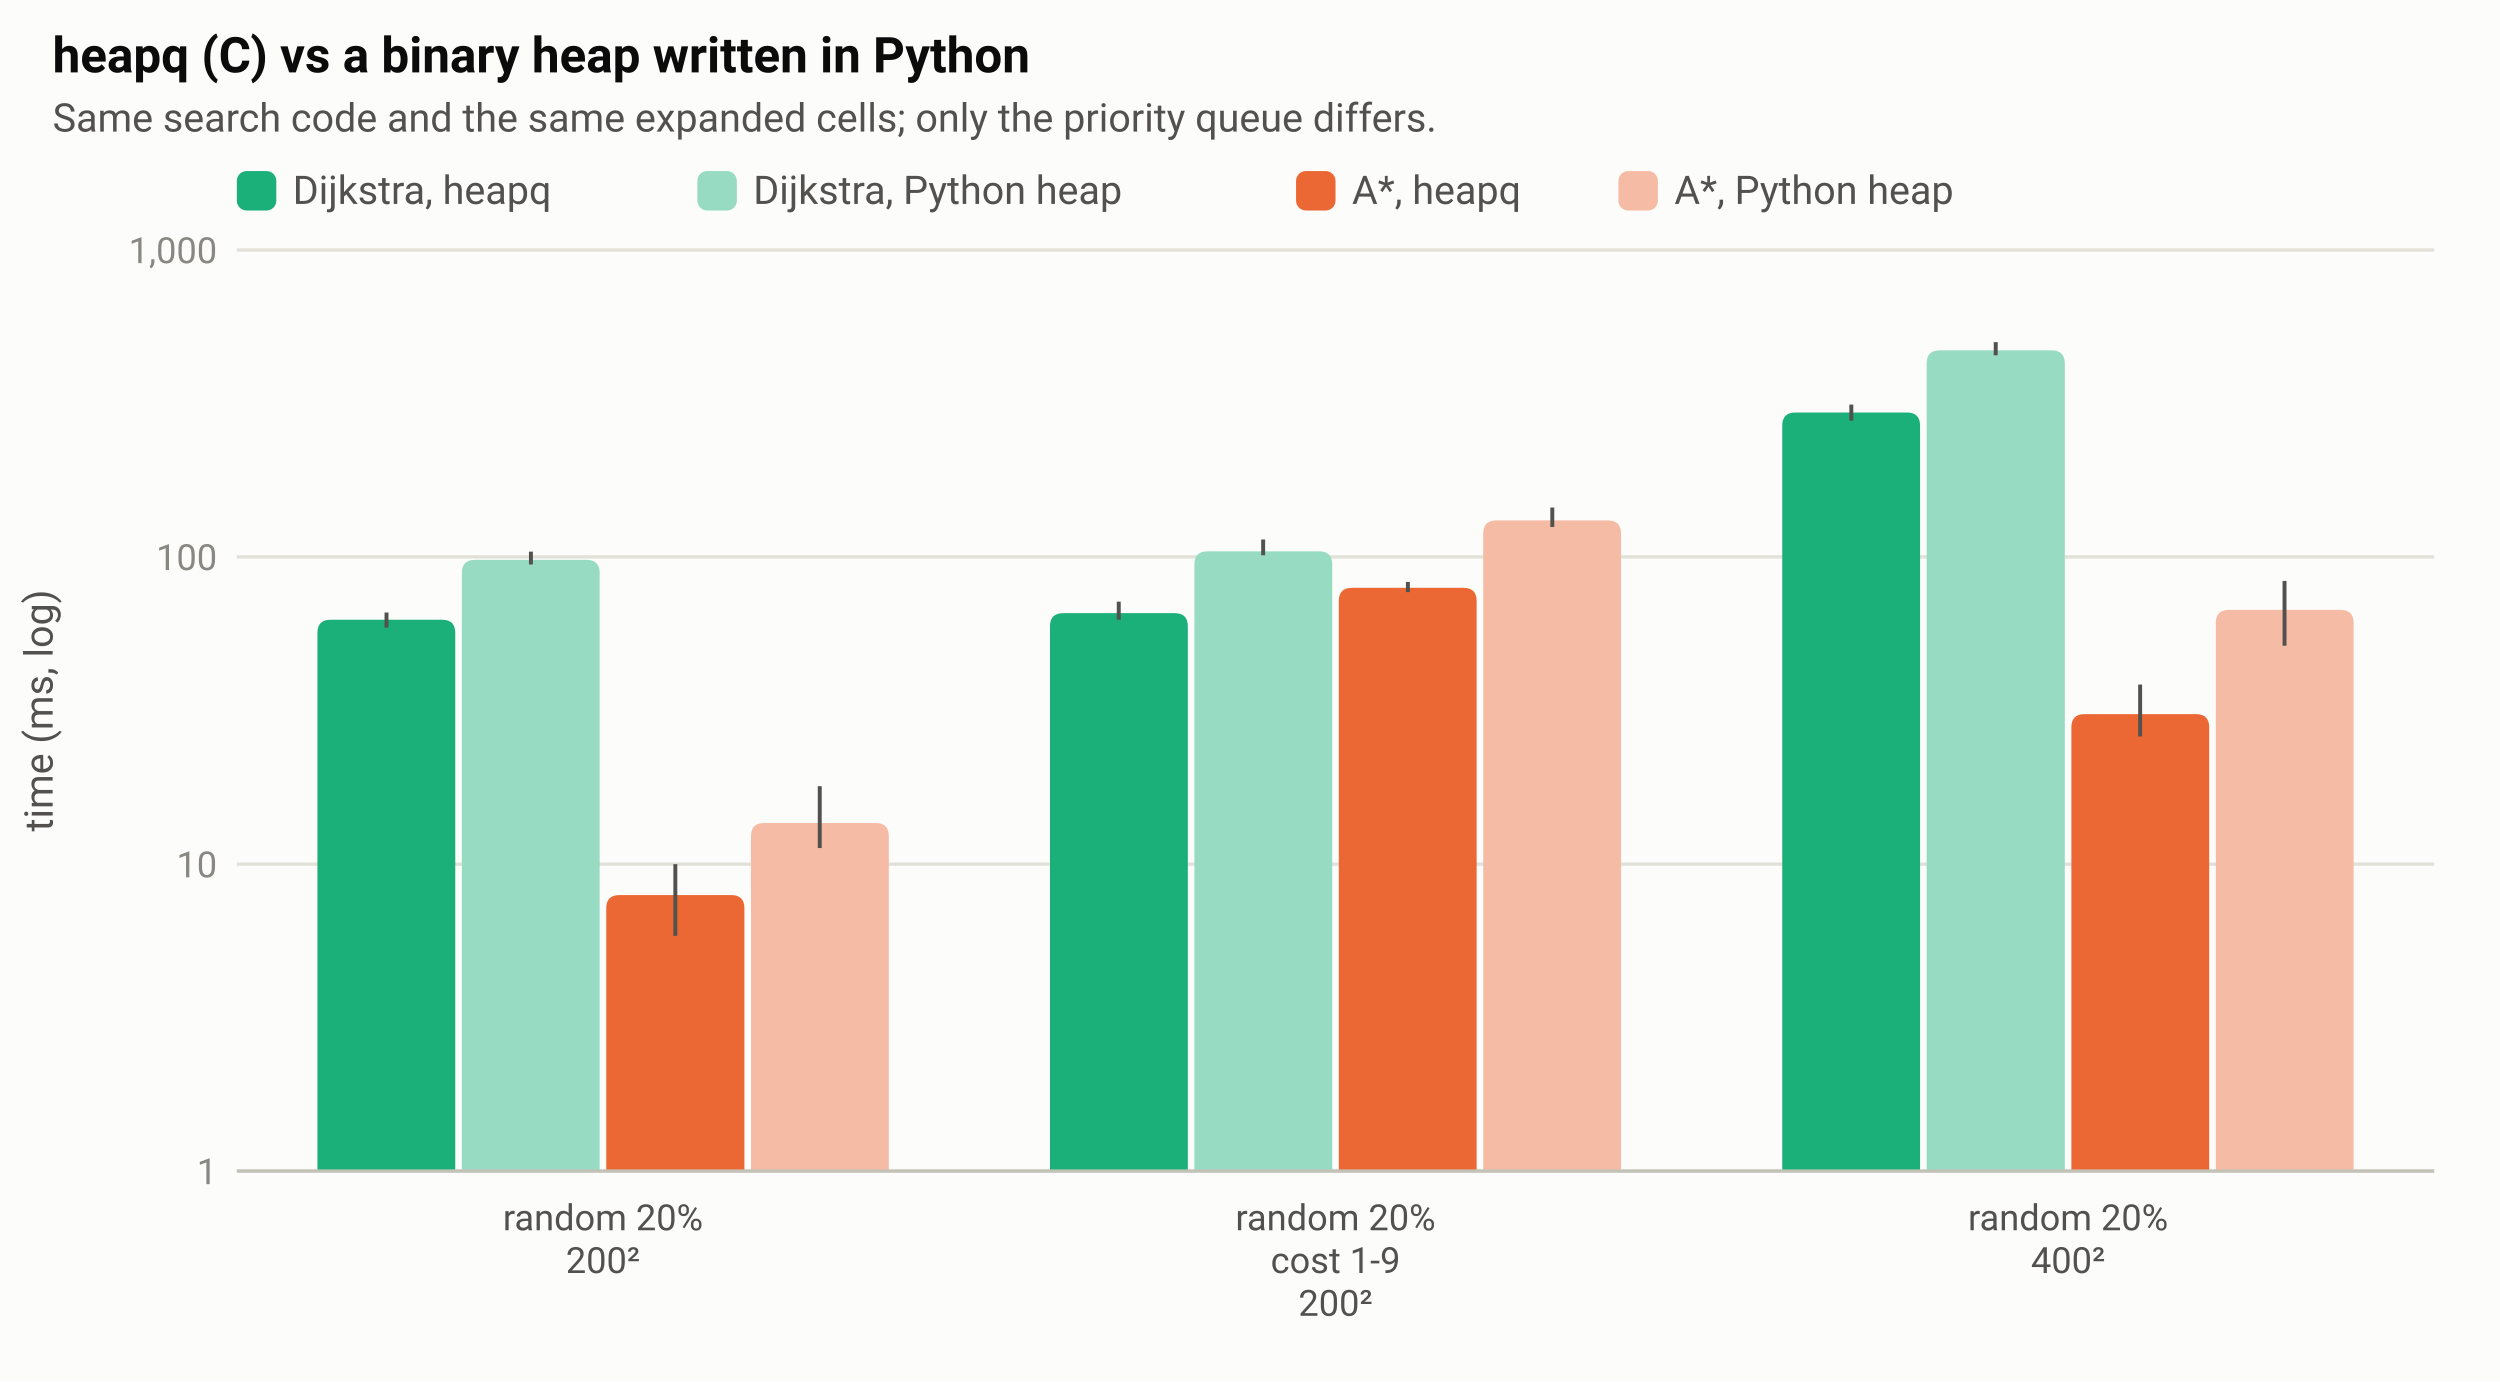
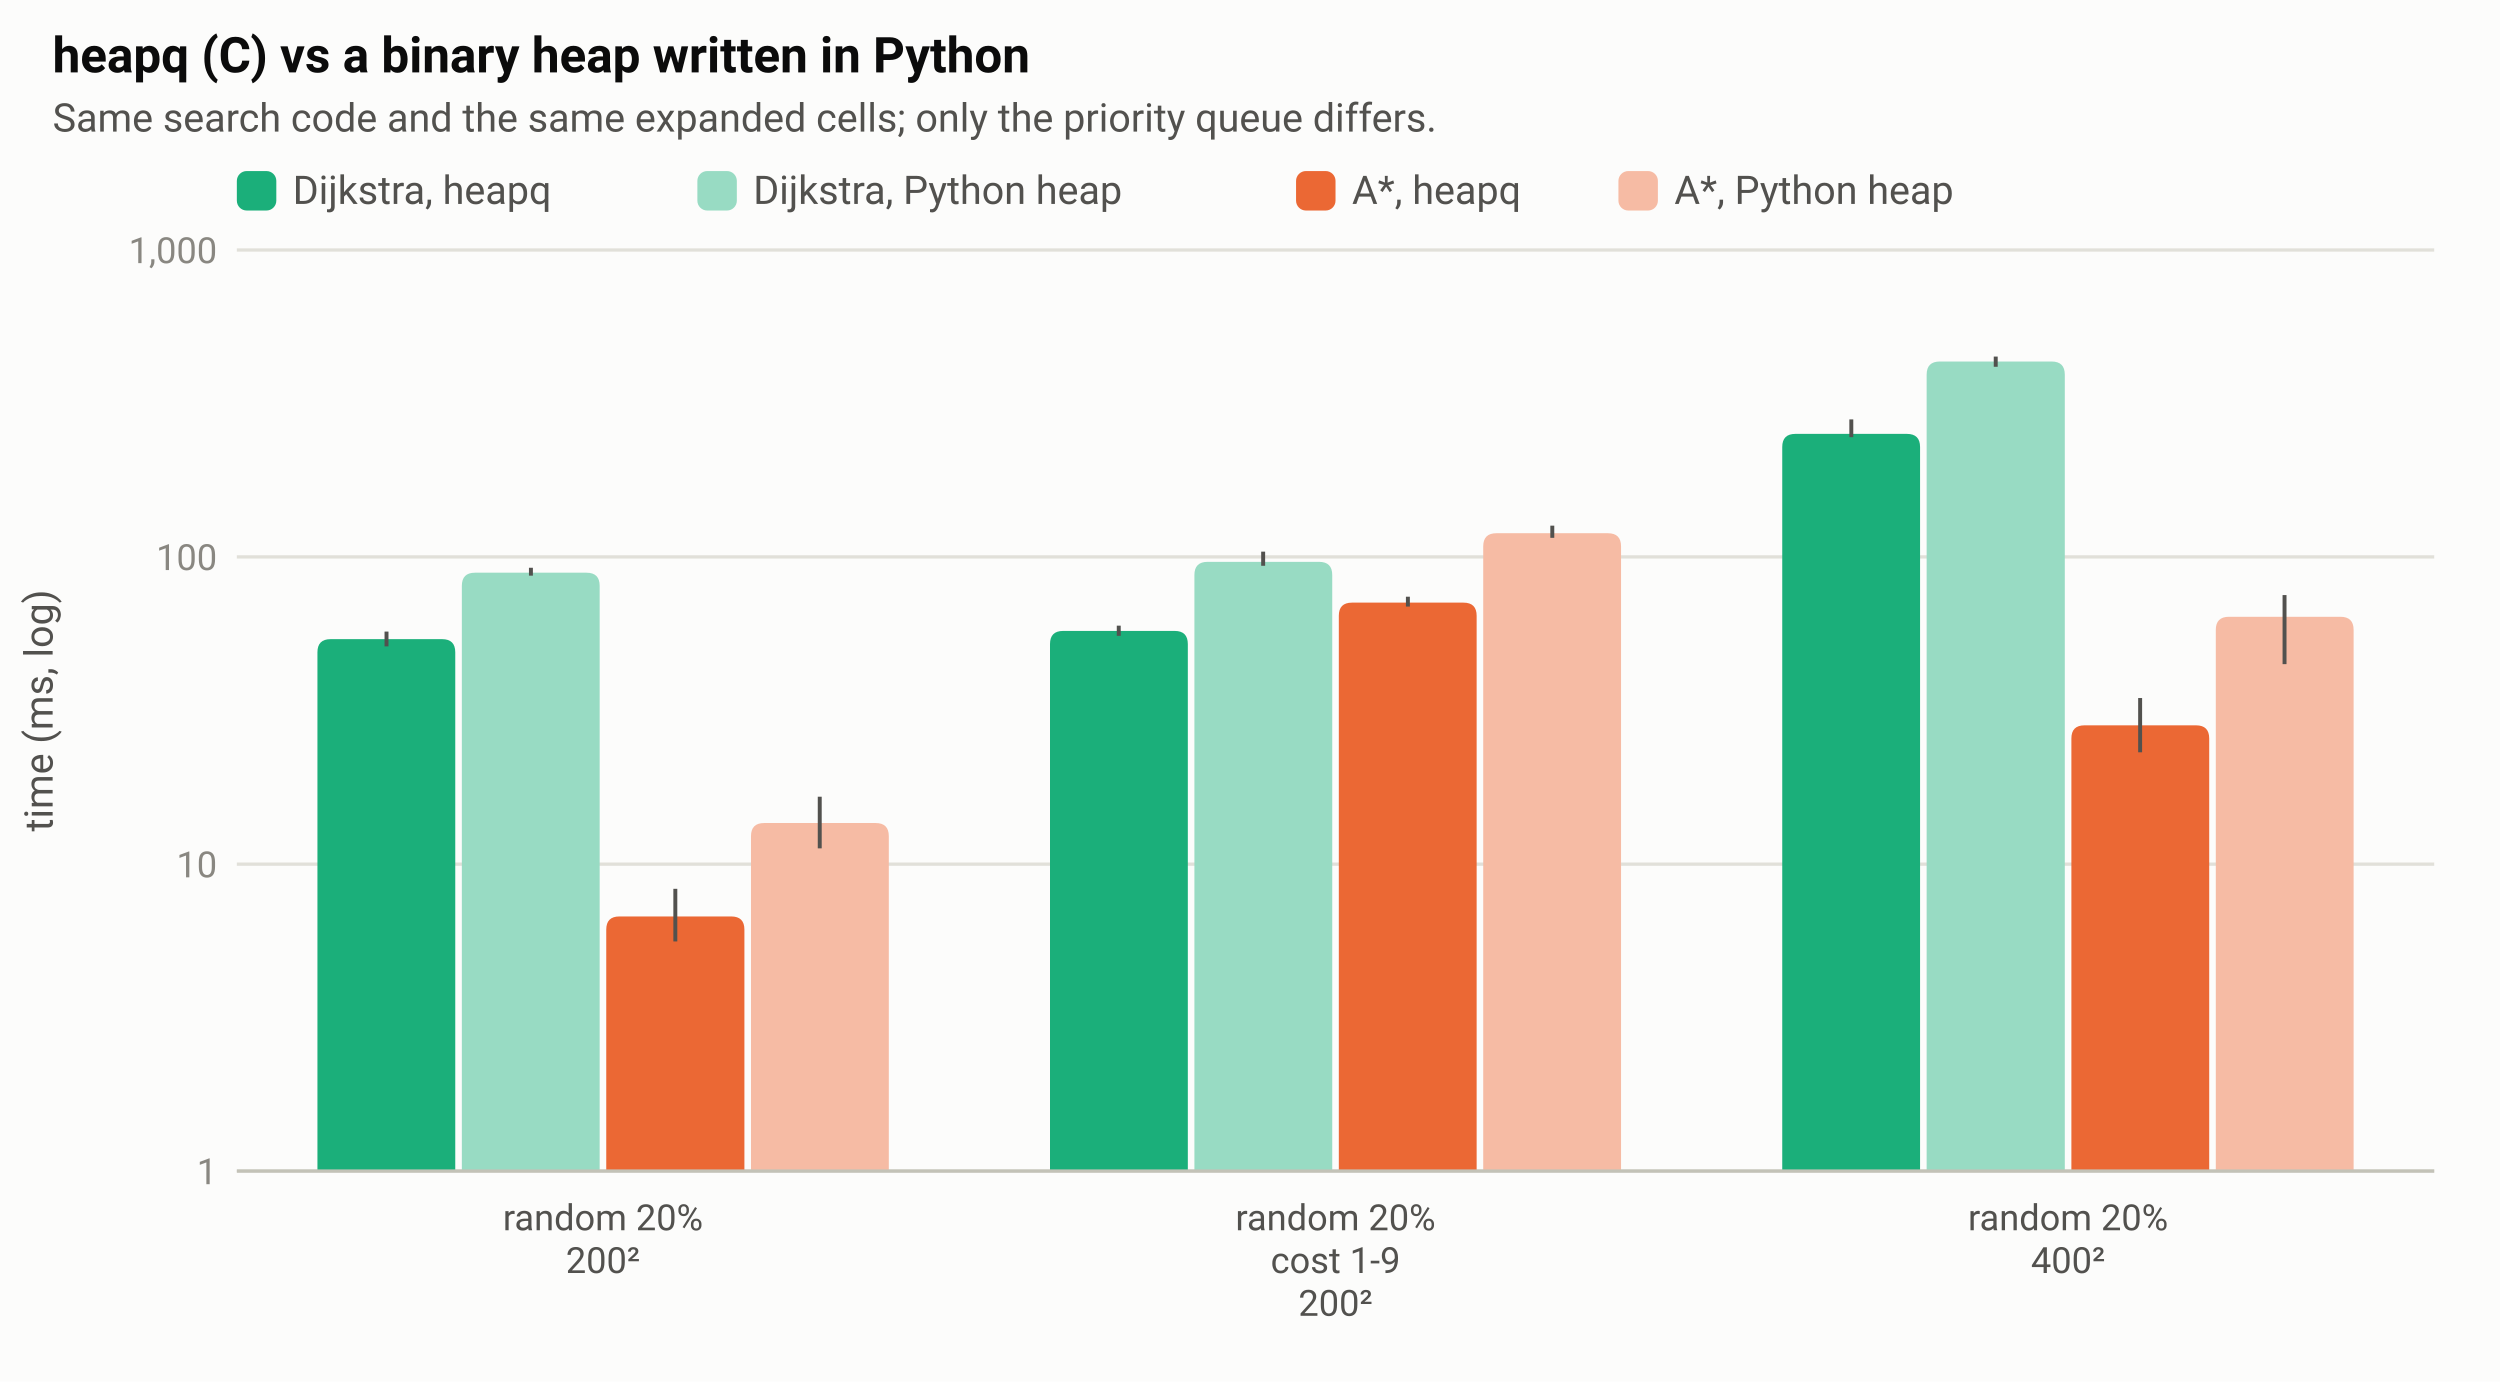
<svg xmlns="http://www.w3.org/2000/svg" width="760" height="420" viewBox="0 0 760 420" font-family="system-ui, -apple-system, 'Segoe UI', Roboto, Helvetica, Arial, sans-serif">
  <rect width="100%" height="100%" fill="#fcfcfb" />
  <text x="16.0" y="22.0" font-size="15" fill="#0b0b0b" text-anchor="start" font-weight="600">heapq (C) vs a binary heap written in Python</text>
  <text x="16.0" y="40.0" font-size="12" fill="#52514e" text-anchor="start" font-weight="normal">Same search code and the same expanded cells; only the priority queue differs.</text>
  <line x1="72" y1="356.0" x2="740" y2="356.0" stroke="#e1e0d9" stroke-width="1" />
  <text x="66.0" y="360.0" font-size="11" fill="#898781" text-anchor="end" font-weight="normal">1</text>
  <line x1="72" y1="262.7" x2="740" y2="262.7" stroke="#e1e0d9" stroke-width="1" />
  <text x="66.0" y="266.7" font-size="11" fill="#898781" text-anchor="end" font-weight="normal">10</text>
  <line x1="72" y1="169.3" x2="740" y2="169.3" stroke="#e1e0d9" stroke-width="1" />
  <text x="66.0" y="173.3" font-size="11" fill="#898781" text-anchor="end" font-weight="normal">100</text>
  <line x1="72" y1="76.0" x2="740" y2="76.0" stroke="#e1e0d9" stroke-width="1" />
  <text x="66.0" y="80.0" font-size="11" fill="#898781" text-anchor="end" font-weight="normal">1,000</text>
  <text x="16.0" y="216.0" font-size="12" fill="#52514e" text-anchor="middle" font-weight="normal" transform="rotate(-90 16.0 216.0)">time (ms, log)</text>
-   <path d="M96.5,356.0 L96.5,192.4 Q96.5,188.4 100.5,188.4 L134.4,188.4 Q138.4,188.4 138.4,192.4 L138.4,356.0 Z" fill="#1baf7a" />
-   <line x1="117.5" y1="190.8" x2="117.5" y2="186.2" stroke="#52514e" stroke-width="1.2" />
-   <path d="M140.4,356.0 L140.4,174.2 Q140.4,170.2 144.4,170.2 L178.3,170.2 Q182.3,170.2 182.3,174.2 L182.3,356.0 Z" fill="#98dbc3" />
-   <line x1="161.4" y1="171.6" x2="161.4" y2="167.7" stroke="#52514e" stroke-width="1.2" />
-   <path d="M184.3,356.0 L184.3,276.1 Q184.3,272.1 188.3,272.1 L222.3,272.1 Q226.3,272.1 226.3,276.1 L226.3,356.0 Z" fill="#eb6834" />
-   <line x1="205.3" y1="284.5" x2="205.3" y2="262.7" stroke="#52514e" stroke-width="1.2" />
+   <path d="M96.5,356.0 L96.5,198.3 Q96.5,194.3 100.5,194.3 L134.4,194.3 Q138.4,194.3 138.4,198.3 L138.4,356.0 Z" fill="#1baf7a" />
+   <line x1="117.5" y1="196.5" x2="117.5" y2="192.0" stroke="#52514e" stroke-width="1.2" />
+   <path d="M140.4,356.0 L140.4,178.1 Q140.4,174.1 144.4,174.1 L178.3,174.1 Q182.3,174.1 182.3,178.1 L182.3,356.0 Z" fill="#98dbc3" />
+   <line x1="161.4" y1="175.0" x2="161.4" y2="172.6" stroke="#52514e" stroke-width="1.2" />
+   <path d="M184.3,356.0 L184.3,282.6 Q184.3,278.6 188.3,278.6 L222.3,278.6 Q226.3,278.6 226.3,282.6 L226.3,356.0 Z" fill="#eb6834" />
+   <line x1="205.3" y1="286.2" x2="205.3" y2="270.2" stroke="#52514e" stroke-width="1.2" />
  <path d="M228.3,356.0 L228.3,254.2 Q228.3,250.2 232.3,250.2 L266.2,250.2 Q270.2,250.2 270.2,254.2 L270.2,356.0 Z" fill="#f6bba4" />
-   <line x1="249.2" y1="257.8" x2="249.2" y2="239.0" stroke="#52514e" stroke-width="1.2" />
+   <line x1="249.2" y1="257.9" x2="249.2" y2="242.2" stroke="#52514e" stroke-width="1.2" />
  <text x="183.3" y="374.0" font-size="11" fill="#52514e" text-anchor="middle" font-weight="normal">random 20%</text>
  <text x="183.3" y="387.0" font-size="11" fill="#52514e" text-anchor="middle" font-weight="normal">200²</text>
-   <path d="M319.2,356.0 L319.2,190.4 Q319.2,186.4 323.2,186.4 L357.1,186.4 Q361.1,186.4 361.1,190.4 L361.1,356.0 Z" fill="#1baf7a" />
-   <line x1="340.1" y1="188.4" x2="340.1" y2="182.9" stroke="#52514e" stroke-width="1.2" />
-   <path d="M363.1,356.0 L363.1,171.6 Q363.1,167.6 367.1,167.6 L401.0,167.6 Q405.0,167.6 405.0,171.6 L405.0,356.0 Z" fill="#98dbc3" />
-   <line x1="384.0" y1="168.8" x2="384.0" y2="164.0" stroke="#52514e" stroke-width="1.2" />
-   <path d="M407.0,356.0 L407.0,182.7 Q407.0,178.7 411.0,178.7 L444.9,178.7 Q448.9,178.7 448.9,182.7 L448.9,356.0 Z" fill="#eb6834" />
-   <line x1="428.0" y1="180.0" x2="428.0" y2="176.9" stroke="#52514e" stroke-width="1.2" />
-   <path d="M450.9,356.0 L450.9,162.2 Q450.9,158.2 454.9,158.2 L488.8,158.2 Q492.8,158.2 492.8,162.2 L492.8,356.0 Z" fill="#f6bba4" />
-   <line x1="471.9" y1="160.2" x2="471.9" y2="154.3" stroke="#52514e" stroke-width="1.2" />
+   <path d="M319.2,356.0 L319.2,195.8 Q319.2,191.8 323.2,191.8 L357.1,191.8 Q361.1,191.8 361.1,195.8 L361.1,356.0 Z" fill="#1baf7a" />
+   <line x1="340.1" y1="193.3" x2="340.1" y2="190.2" stroke="#52514e" stroke-width="1.2" />
+   <path d="M363.1,356.0 L363.1,174.8 Q363.1,170.8 367.1,170.8 L401.0,170.8 Q405.0,170.8 405.0,174.8 L405.0,356.0 Z" fill="#98dbc3" />
+   <line x1="384.0" y1="172.0" x2="384.0" y2="167.7" stroke="#52514e" stroke-width="1.2" />
+   <path d="M407.0,356.0 L407.0,187.2 Q407.0,183.2 411.0,183.2 L444.9,183.2 Q448.9,183.2 448.9,187.2 L448.9,356.0 Z" fill="#eb6834" />
+   <line x1="428.0" y1="184.4" x2="428.0" y2="181.4" stroke="#52514e" stroke-width="1.2" />
+   <path d="M450.9,356.0 L450.9,166.1 Q450.9,162.1 454.9,162.1 L488.8,162.1 Q492.8,162.1 492.8,166.1 L492.8,356.0 Z" fill="#f6bba4" />
+   <line x1="471.9" y1="163.5" x2="471.9" y2="159.8" stroke="#52514e" stroke-width="1.2" />
  <text x="406.0" y="374.0" font-size="11" fill="#52514e" text-anchor="middle" font-weight="normal">random 20%</text>
  <text x="406.0" y="387.0" font-size="11" fill="#52514e" text-anchor="middle" font-weight="normal">cost 1-9</text>
  <text x="406.0" y="400.0" font-size="11" fill="#52514e" text-anchor="middle" font-weight="normal">200²</text>
-   <path d="M541.8,356.0 L541.8,129.4 Q541.8,125.4 545.8,125.4 L579.7,125.4 Q583.7,125.4 583.7,129.4 L583.7,356.0 Z" fill="#1baf7a" />
-   <line x1="562.8" y1="127.9" x2="562.8" y2="123.0" stroke="#52514e" stroke-width="1.2" />
-   <path d="M585.7,356.0 L585.7,110.5 Q585.7,106.5 589.7,106.5 L623.7,106.5 Q627.7,106.5 627.7,110.5 L627.7,356.0 Z" fill="#98dbc3" />
-   <line x1="606.7" y1="108.0" x2="606.7" y2="104.0" stroke="#52514e" stroke-width="1.2" />
-   <path d="M629.7,356.0 L629.7,221.1 Q629.7,217.1 633.7,217.1 L667.6,217.1 Q671.6,217.1 671.6,221.1 L671.6,356.0 Z" fill="#eb6834" />
-   <line x1="650.6" y1="223.9" x2="650.6" y2="208.1" stroke="#52514e" stroke-width="1.2" />
-   <path d="M673.6,356.0 L673.6,189.4 Q673.6,185.4 677.6,185.4 L711.5,185.4 Q715.5,185.4 715.5,189.4 L715.5,356.0 Z" fill="#f6bba4" />
-   <line x1="694.5" y1="196.3" x2="694.5" y2="176.6" stroke="#52514e" stroke-width="1.2" />
+   <path d="M541.8,356.0 L541.8,135.9 Q541.8,131.9 545.8,131.9 L579.7,131.9 Q583.7,131.9 583.7,135.9 L583.7,356.0 Z" fill="#1baf7a" />
+   <line x1="562.8" y1="132.9" x2="562.8" y2="127.5" stroke="#52514e" stroke-width="1.2" />
+   <path d="M585.7,356.0 L585.7,113.9 Q585.7,109.9 589.7,109.9 L623.7,109.9 Q627.7,109.9 627.7,113.9 L627.7,356.0 Z" fill="#98dbc3" />
+   <line x1="606.7" y1="111.5" x2="606.7" y2="108.4" stroke="#52514e" stroke-width="1.2" />
+   <path d="M629.7,356.0 L629.7,224.5 Q629.7,220.5 633.7,220.5 L667.6,220.5 Q671.6,220.5 671.6,224.5 L671.6,356.0 Z" fill="#eb6834" />
+   <line x1="650.6" y1="228.7" x2="650.6" y2="212.2" stroke="#52514e" stroke-width="1.2" />
+   <path d="M673.6,356.0 L673.6,191.5 Q673.6,187.5 677.6,187.5 L711.5,187.5 Q715.5,187.5 715.5,191.5 L715.5,356.0 Z" fill="#f6bba4" />
+   <line x1="694.5" y1="201.9" x2="694.5" y2="180.9" stroke="#52514e" stroke-width="1.2" />
  <text x="628.7" y="374.0" font-size="11" fill="#52514e" text-anchor="middle" font-weight="normal">random 20%</text>
  <text x="628.7" y="387.0" font-size="11" fill="#52514e" text-anchor="middle" font-weight="normal">400²</text>
  <line x1="72" y1="356" x2="740" y2="356" stroke="#c3c2b7" stroke-width="1" />
  <rect x="72" y="52" width="12" height="12" rx="3" fill="#1baf7a" />
  <text x="89.0" y="62.0" font-size="12" fill="#52514e" text-anchor="start" font-weight="normal">Dijkstra, heapq</text>
  <rect x="212" y="52" width="12" height="12" rx="3" fill="#98dbc3" />
  <text x="229.0" y="62.0" font-size="12" fill="#52514e" text-anchor="start" font-weight="normal">Dijkstra, Python heap</text>
  <rect x="394" y="52" width="12" height="12" rx="3" fill="#eb6834" />
  <text x="411.0" y="62.0" font-size="12" fill="#52514e" text-anchor="start" font-weight="normal">A*, heapq</text>
  <rect x="492" y="52" width="12" height="12" rx="3" fill="#f6bba4" />
  <text x="509.0" y="62.0" font-size="12" fill="#52514e" text-anchor="start" font-weight="normal">A*, Python heap</text>
</svg>
